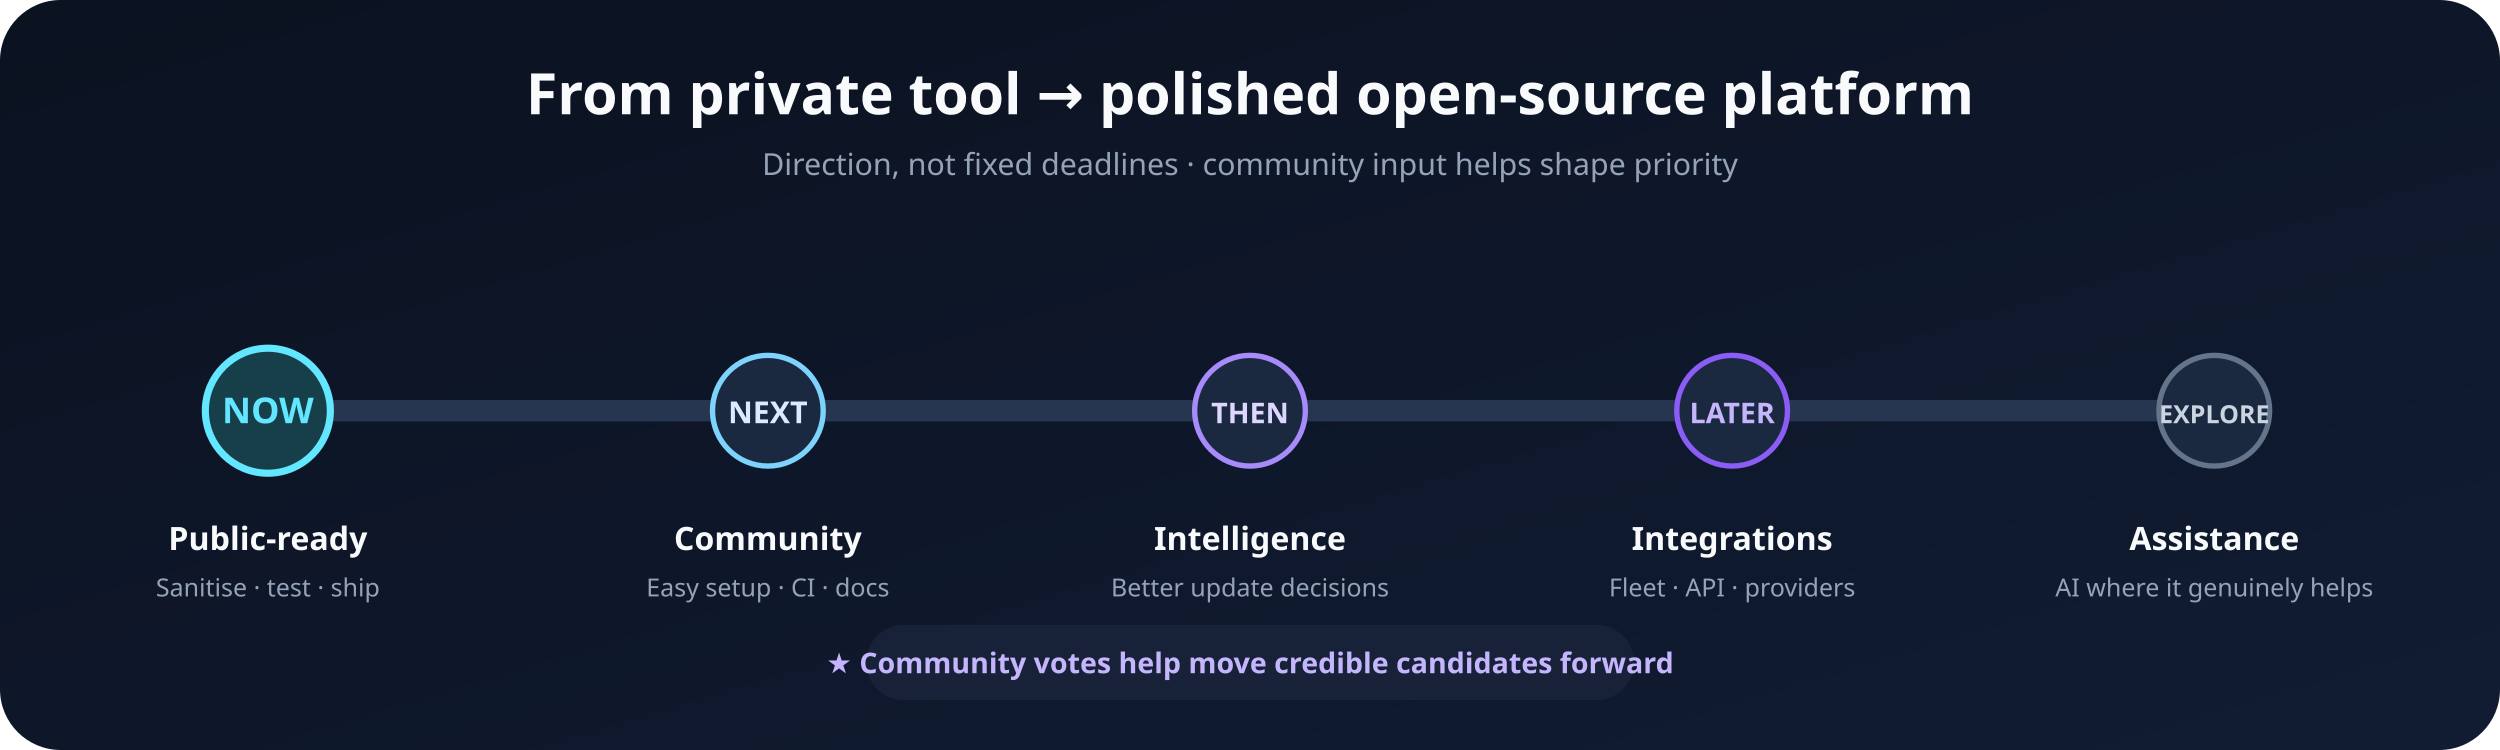
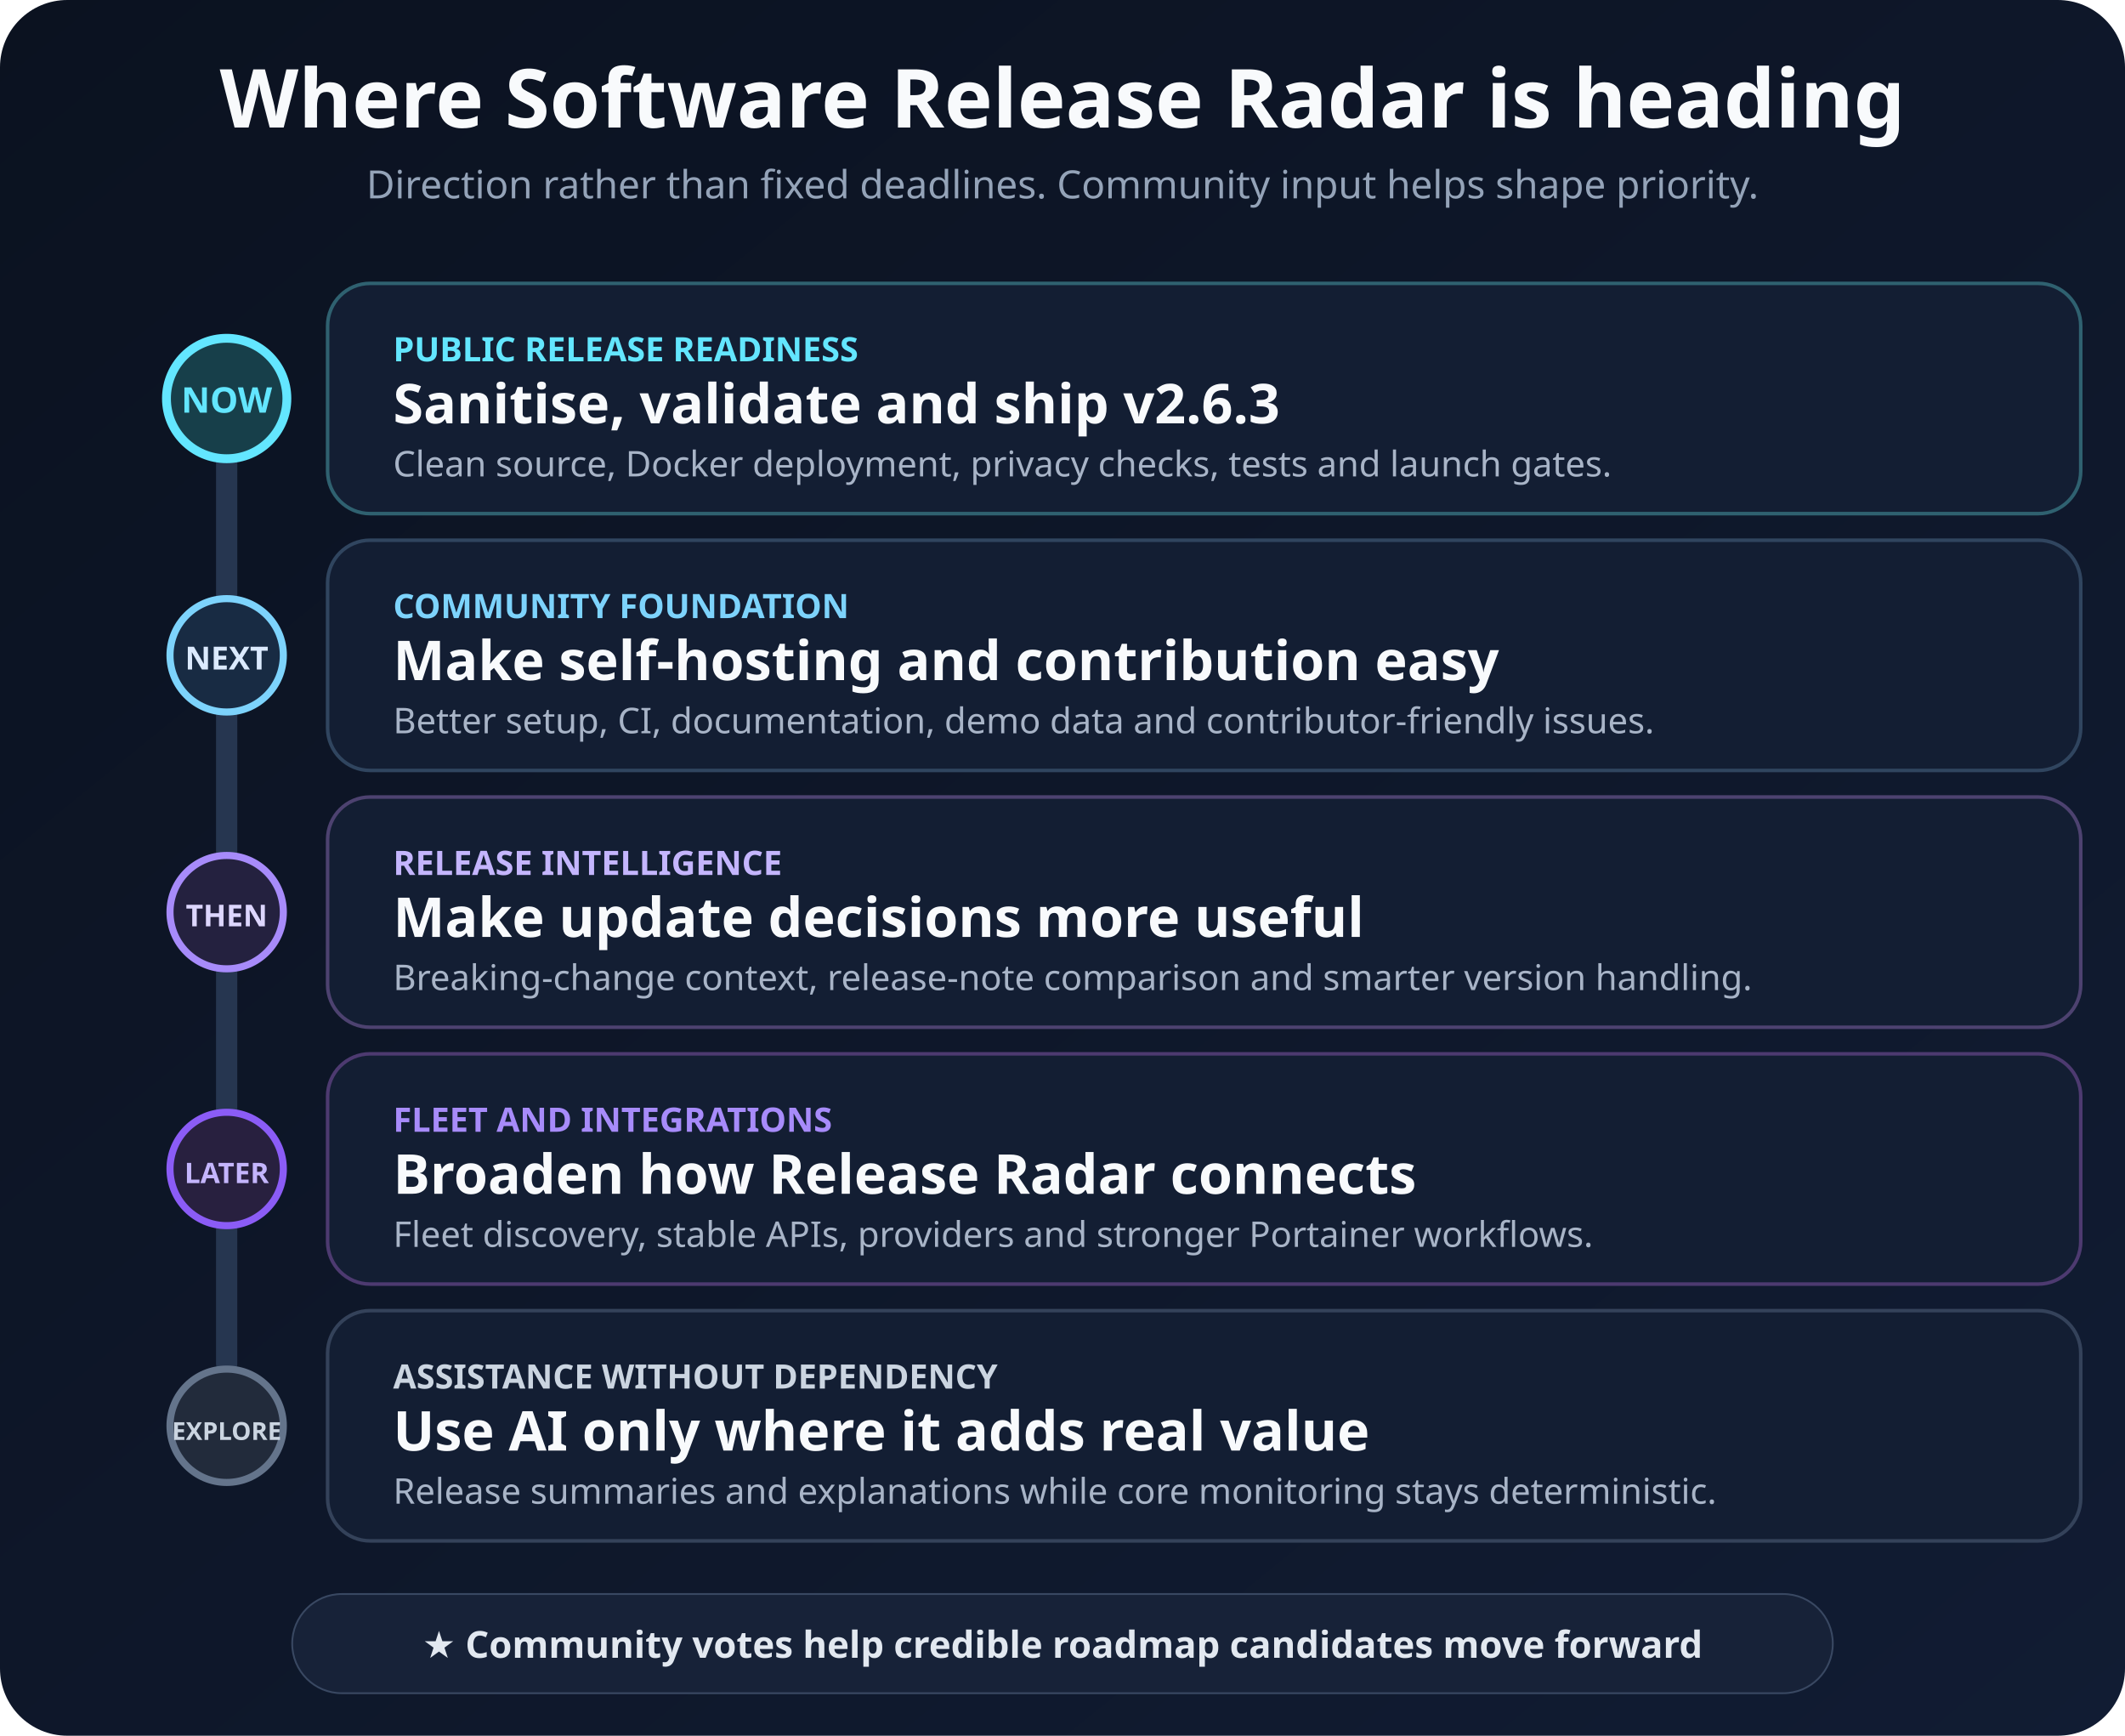
- <svg xmlns="http://www.w3.org/2000/svg" viewBox="0 0 1400 420" role="img" aria-labelledby="title desc">
+ <svg xmlns="http://www.w3.org/2000/svg" viewBox="0 0 1200 980" role="img" aria-labelledby="title desc">
  <defs>
    <linearGradient id="bg" x1="0" y1="0" x2="1" y2="1">
      <stop offset="0" stop-color="#0b1220" />
      <stop offset="1" stop-color="#111c33" />
    </linearGradient>
-     <linearGradient id="line" x1="0" y1="0" x2="1" y2="0">
+     <linearGradient id="progress" x1="0" y1="0" x2="0" y2="1">
      <stop offset="0" stop-color="#63e6ff" />
      <stop offset="1" stop-color="#8b5cf6" />
    </linearGradient>
  </defs>
-   <rect width="1400" height="420" rx="34" fill="url(#bg)" />
-   <text x="700" y="64" text-anchor="middle" fill="#f8fafc" font-family="system-ui,sans-serif" font-size="32" font-weight="700">From private tool → polished open-source platform</text>
-   <text x="700" y="98" text-anchor="middle" fill="#94a3b8" font-family="system-ui,sans-serif" font-size="17">Direction, not fixed deadlines · community input helps shape priority</text>
-   <path d="M150 230 H1240" stroke="#263650" stroke-width="12" stroke-linecap="round" />
-   <path d="M150 230 H430" stroke="url(#line)" stroke-width="12" stroke-linecap="round" />
+   <rect width="1200" height="980" rx="38" fill="url(#bg)" />
+   <text x="600" y="72" text-anchor="middle" fill="#f8fafc" font-family="system-ui,sans-serif" font-size="46" font-weight="750">Where Software Release Radar is heading</text>
+   <text x="600" y="112" text-anchor="middle" fill="#94a3b8" font-family="system-ui,sans-serif" font-size="22">Direction rather than fixed deadlines. Community input helps shape priority.</text>
+   <path d="M128 205 V770" stroke="#263650" stroke-width="12" stroke-linecap="round" />
+   <path d="M128 205 V335" stroke="url(#progress)" stroke-width="12" stroke-linecap="round" />
  <g font-family="system-ui,sans-serif">
-     <g transform="translate(150 230)">
-       <circle r="35" fill="#173f4a" stroke="#63e6ff" stroke-width="4" />
-       <text x="0" y="7" text-anchor="middle" fill="#63e6ff" font-size="20" font-weight="700">NOW</text>
-       <text x="0" y="78" text-anchor="middle" fill="#f8fafc" font-size="18" font-weight="700">Public-ready</text>
-       <text x="0" y="104" text-anchor="middle" fill="#94a3b8" font-size="14">Sanitise · test · ship</text>
+     <g transform="translate(80 160)">
+       <circle cx="48" cy="65" r="34" fill="#173f4a" stroke="#63e6ff" stroke-width="5" />
+       <text x="48" y="73" text-anchor="middle" fill="#63e6ff" font-size="20" font-weight="800">NOW</text>
+       <rect x="105" y="0" width="990" height="130" rx="24" fill="#131e33" stroke="#2f6170" stroke-width="2" />
+       <text x="142" y="44" fill="#63e6ff" font-size="19" font-weight="750">PUBLIC RELEASE READINESS</text>
+       <text x="142" y="79" fill="#f8fafc" font-size="31" font-weight="750">Sanitise, validate and ship v2.6.3</text>
+       <text x="142" y="109" fill="#a8b4c7" font-size="20">Clean source, Docker deployment, privacy checks, tests and launch gates.</text>
    </g>
-     <g transform="translate(430 230)">
-       <circle r="31" fill="#1a2940" stroke="#7dd3fc" stroke-width="3" />
-       <text x="0" y="7" text-anchor="middle" fill="#dbeafe" font-size="17" font-weight="700">NEXT</text>
-       <text x="0" y="78" text-anchor="middle" fill="#f8fafc" font-size="18" font-weight="700">Community</text>
-       <text x="0" y="104" text-anchor="middle" fill="#94a3b8" font-size="14">Easy setup · CI · docs</text>
+     <g transform="translate(80 305)">
+       <circle cx="48" cy="65" r="32" fill="#182b43" stroke="#7dd3fc" stroke-width="4" />
+       <text x="48" y="73" text-anchor="middle" fill="#dbeafe" font-size="18" font-weight="800">NEXT</text>
+       <rect x="105" y="0" width="990" height="130" rx="24" fill="#131e33" stroke="#30455f" stroke-width="2" />
+       <text x="142" y="44" fill="#7dd3fc" font-size="19" font-weight="750">COMMUNITY FOUNDATION</text>
+       <text x="142" y="79" fill="#f8fafc" font-size="31" font-weight="750">Make self-hosting and contribution easy</text>
+       <text x="142" y="109" fill="#a8b4c7" font-size="20">Better setup, CI, documentation, demo data and contributor-friendly issues.</text>
    </g>
-     <g transform="translate(700 230)">
-       <circle r="31" fill="#1b2940" stroke="#a78bfa" stroke-width="3" />
-       <text x="0" y="7" text-anchor="middle" fill="#ddd6fe" font-size="16" font-weight="700">THEN</text>
-       <text x="0" y="78" text-anchor="middle" fill="#f8fafc" font-size="18" font-weight="700">Intelligence</text>
-       <text x="0" y="104" text-anchor="middle" fill="#94a3b8" font-size="14">Better update decisions</text>
+     <g transform="translate(80 450)">
+       <circle cx="48" cy="65" r="32" fill="#24213f" stroke="#a78bfa" stroke-width="4" />
+       <text x="48" y="73" text-anchor="middle" fill="#ddd6fe" font-size="17" font-weight="800">THEN</text>
+       <rect x="105" y="0" width="990" height="130" rx="24" fill="#131e33" stroke="#4d4270" stroke-width="2" />
+       <text x="142" y="44" fill="#c4b5fd" font-size="19" font-weight="750">RELEASE INTELLIGENCE</text>
+       <text x="142" y="79" fill="#f8fafc" font-size="31" font-weight="750">Make update decisions more useful</text>
+       <text x="142" y="109" fill="#a8b4c7" font-size="20">Breaking-change context, release-note comparison and smarter version handling.</text>
    </g>
-     <g transform="translate(970 230)">
-       <circle r="31" fill="#1b2940" stroke="#8b5cf6" stroke-width="3" />
-       <text x="0" y="7" text-anchor="middle" fill="#c4b5fd" font-size="16" font-weight="700">LATER</text>
-       <text x="0" y="78" text-anchor="middle" fill="#f8fafc" font-size="18" font-weight="700">Integrations</text>
-       <text x="0" y="104" text-anchor="middle" fill="#94a3b8" font-size="14">Fleet · API · providers</text>
+     <g transform="translate(80 595)">
+       <circle cx="48" cy="65" r="32" fill="#28203f" stroke="#8b5cf6" stroke-width="4" />
+       <text x="48" y="73" text-anchor="middle" fill="#c4b5fd" font-size="16" font-weight="800">LATER</text>
+       <rect x="105" y="0" width="990" height="130" rx="24" fill="#131e33" stroke="#4d3a70" stroke-width="2" />
+       <text x="142" y="44" fill="#a78bfa" font-size="19" font-weight="750">FLEET AND INTEGRATIONS</text>
+       <text x="142" y="79" fill="#f8fafc" font-size="31" font-weight="750">Broaden how Release Radar connects</text>
+       <text x="142" y="109" fill="#a8b4c7" font-size="20">Fleet discovery, stable APIs, providers and stronger Portainer workflows.</text>
    </g>
-     <g transform="translate(1240 230)">
-       <circle r="31" fill="#1b2940" stroke="#64748b" stroke-width="3" />
-       <text x="0" y="7" text-anchor="middle" fill="#cbd5e1" font-size="14" font-weight="700">EXPLORE</text>
-       <text x="0" y="78" text-anchor="middle" fill="#f8fafc" font-size="18" font-weight="700">Assistance</text>
-       <text x="0" y="104" text-anchor="middle" fill="#94a3b8" font-size="14">AI where it genuinely helps</text>
+     <g transform="translate(80 740)">
+       <circle cx="48" cy="65" r="32" fill="#222b3b" stroke="#64748b" stroke-width="4" />
+       <text x="48" y="73" text-anchor="middle" fill="#cbd5e1" font-size="14" font-weight="800">EXPLORE</text>
+       <rect x="105" y="0" width="990" height="130" rx="24" fill="#131e33" stroke="#34425a" stroke-width="2" />
+       <text x="142" y="44" fill="#cbd5e1" font-size="19" font-weight="750">ASSISTANCE WITHOUT DEPENDENCY</text>
+       <text x="142" y="79" fill="#f8fafc" font-size="31" font-weight="750">Use AI only where it adds real value</text>
+       <text x="142" y="109" fill="#a8b4c7" font-size="20">Release summaries and explanations while core monitoring stays deterministic.</text>
    </g>
  </g>
-   <rect x="485" y="350" width="430" height="42" rx="21" fill="#172238" />
-   <text x="700" y="377" text-anchor="middle" fill="#c4b5fd" font-family="system-ui,sans-serif" font-size="16" font-weight="650">★ Community votes help move credible candidates forward</text>
+   <rect x="165" y="900" width="870" height="56" rx="28" fill="#172238" stroke="#394862" />
+   <text x="600" y="936" text-anchor="middle" fill="#e2e8f0" font-family="system-ui,sans-serif" font-size="21" font-weight="650">★ Community votes help credible roadmap candidates move forward</text>
</svg>
